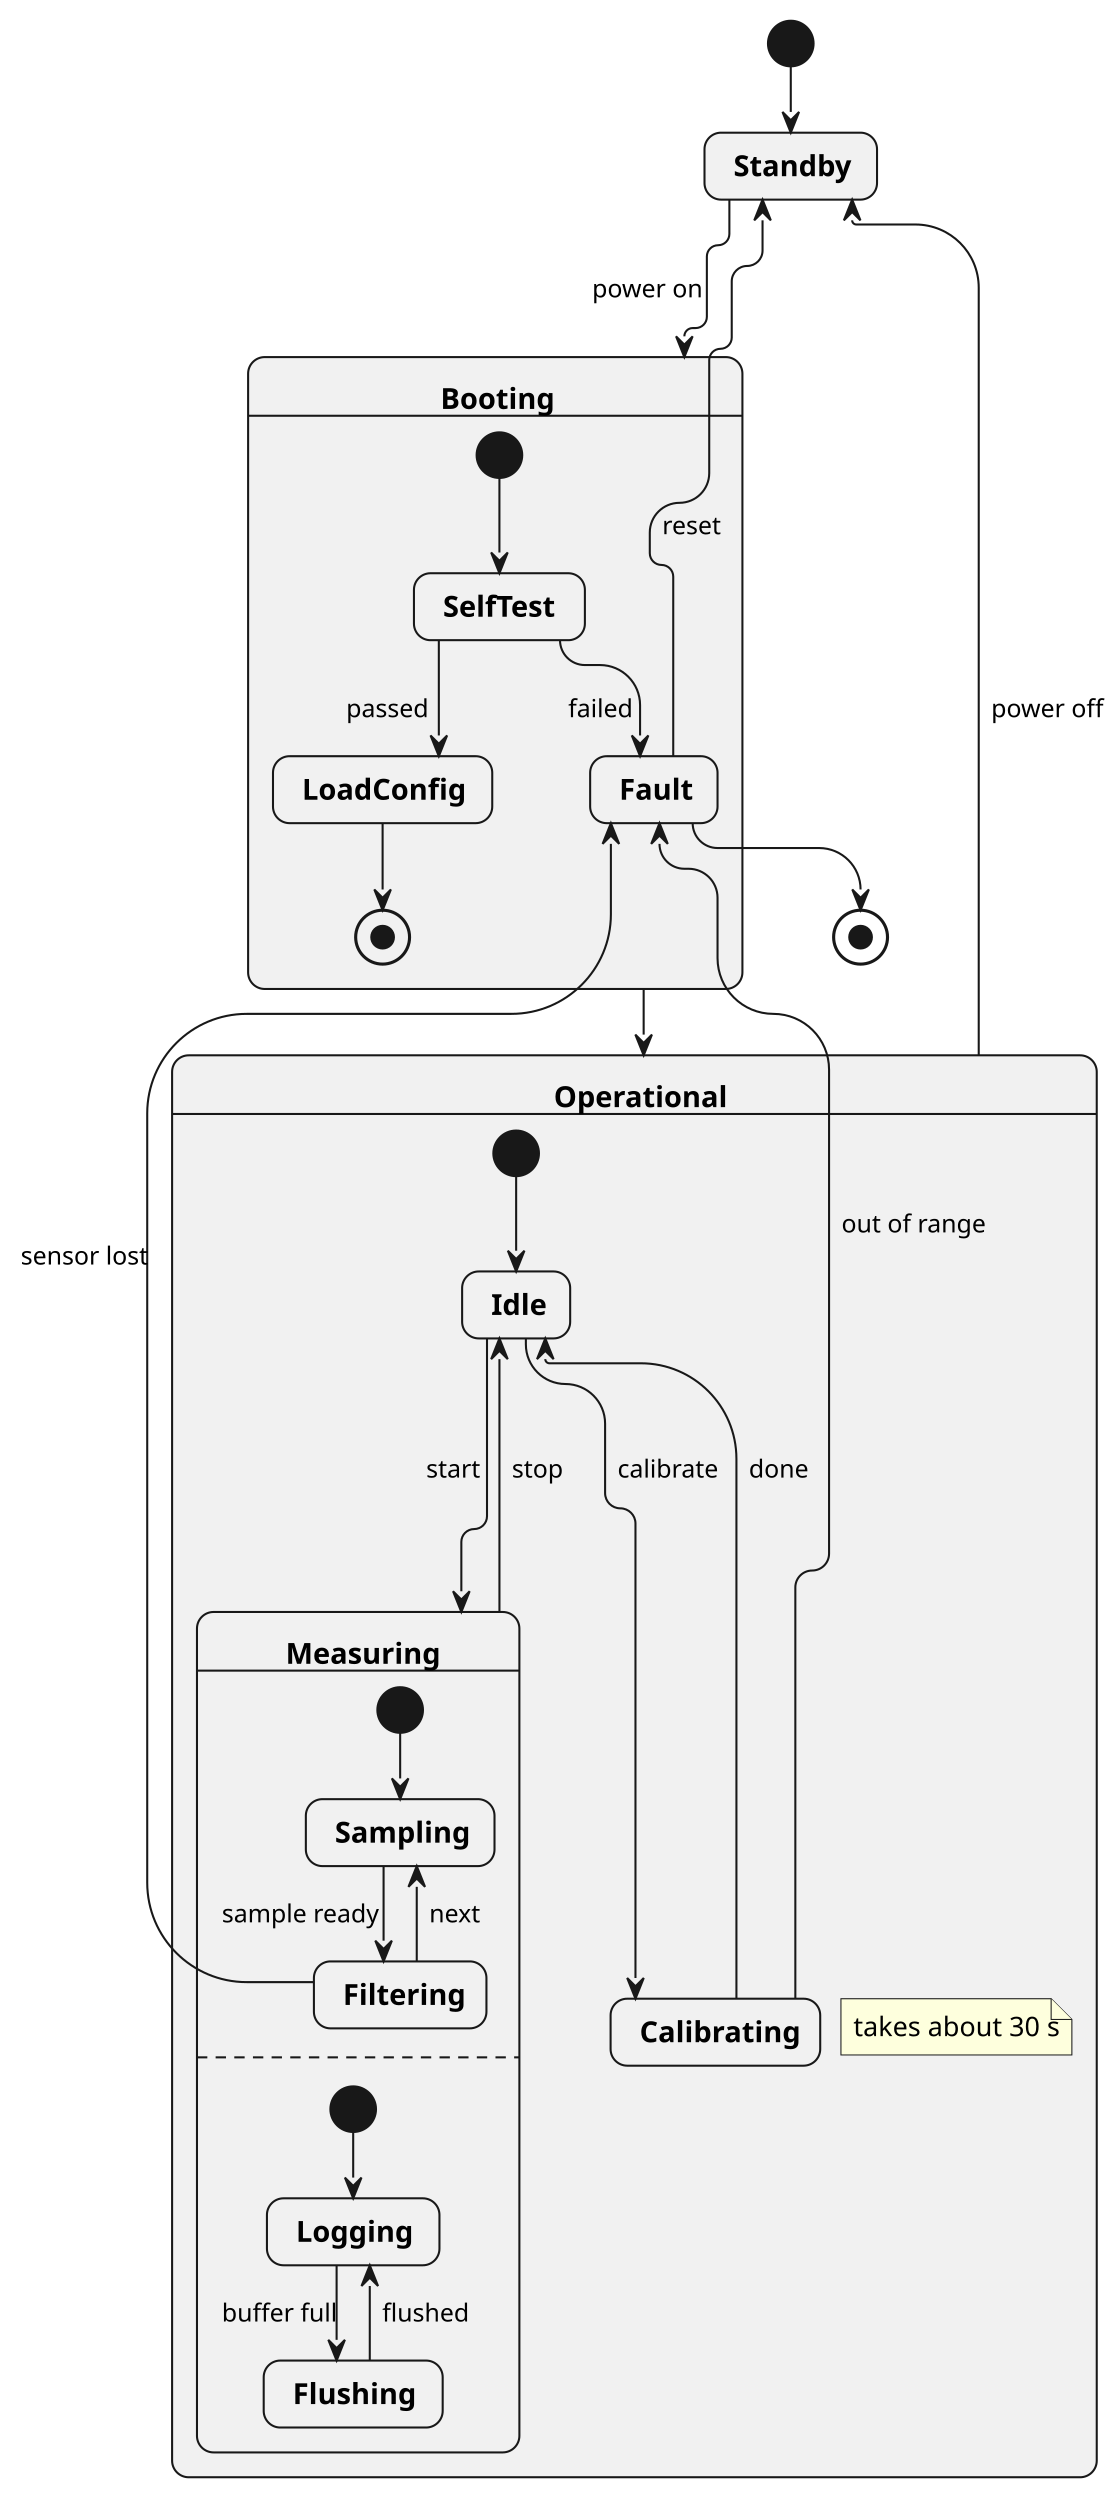
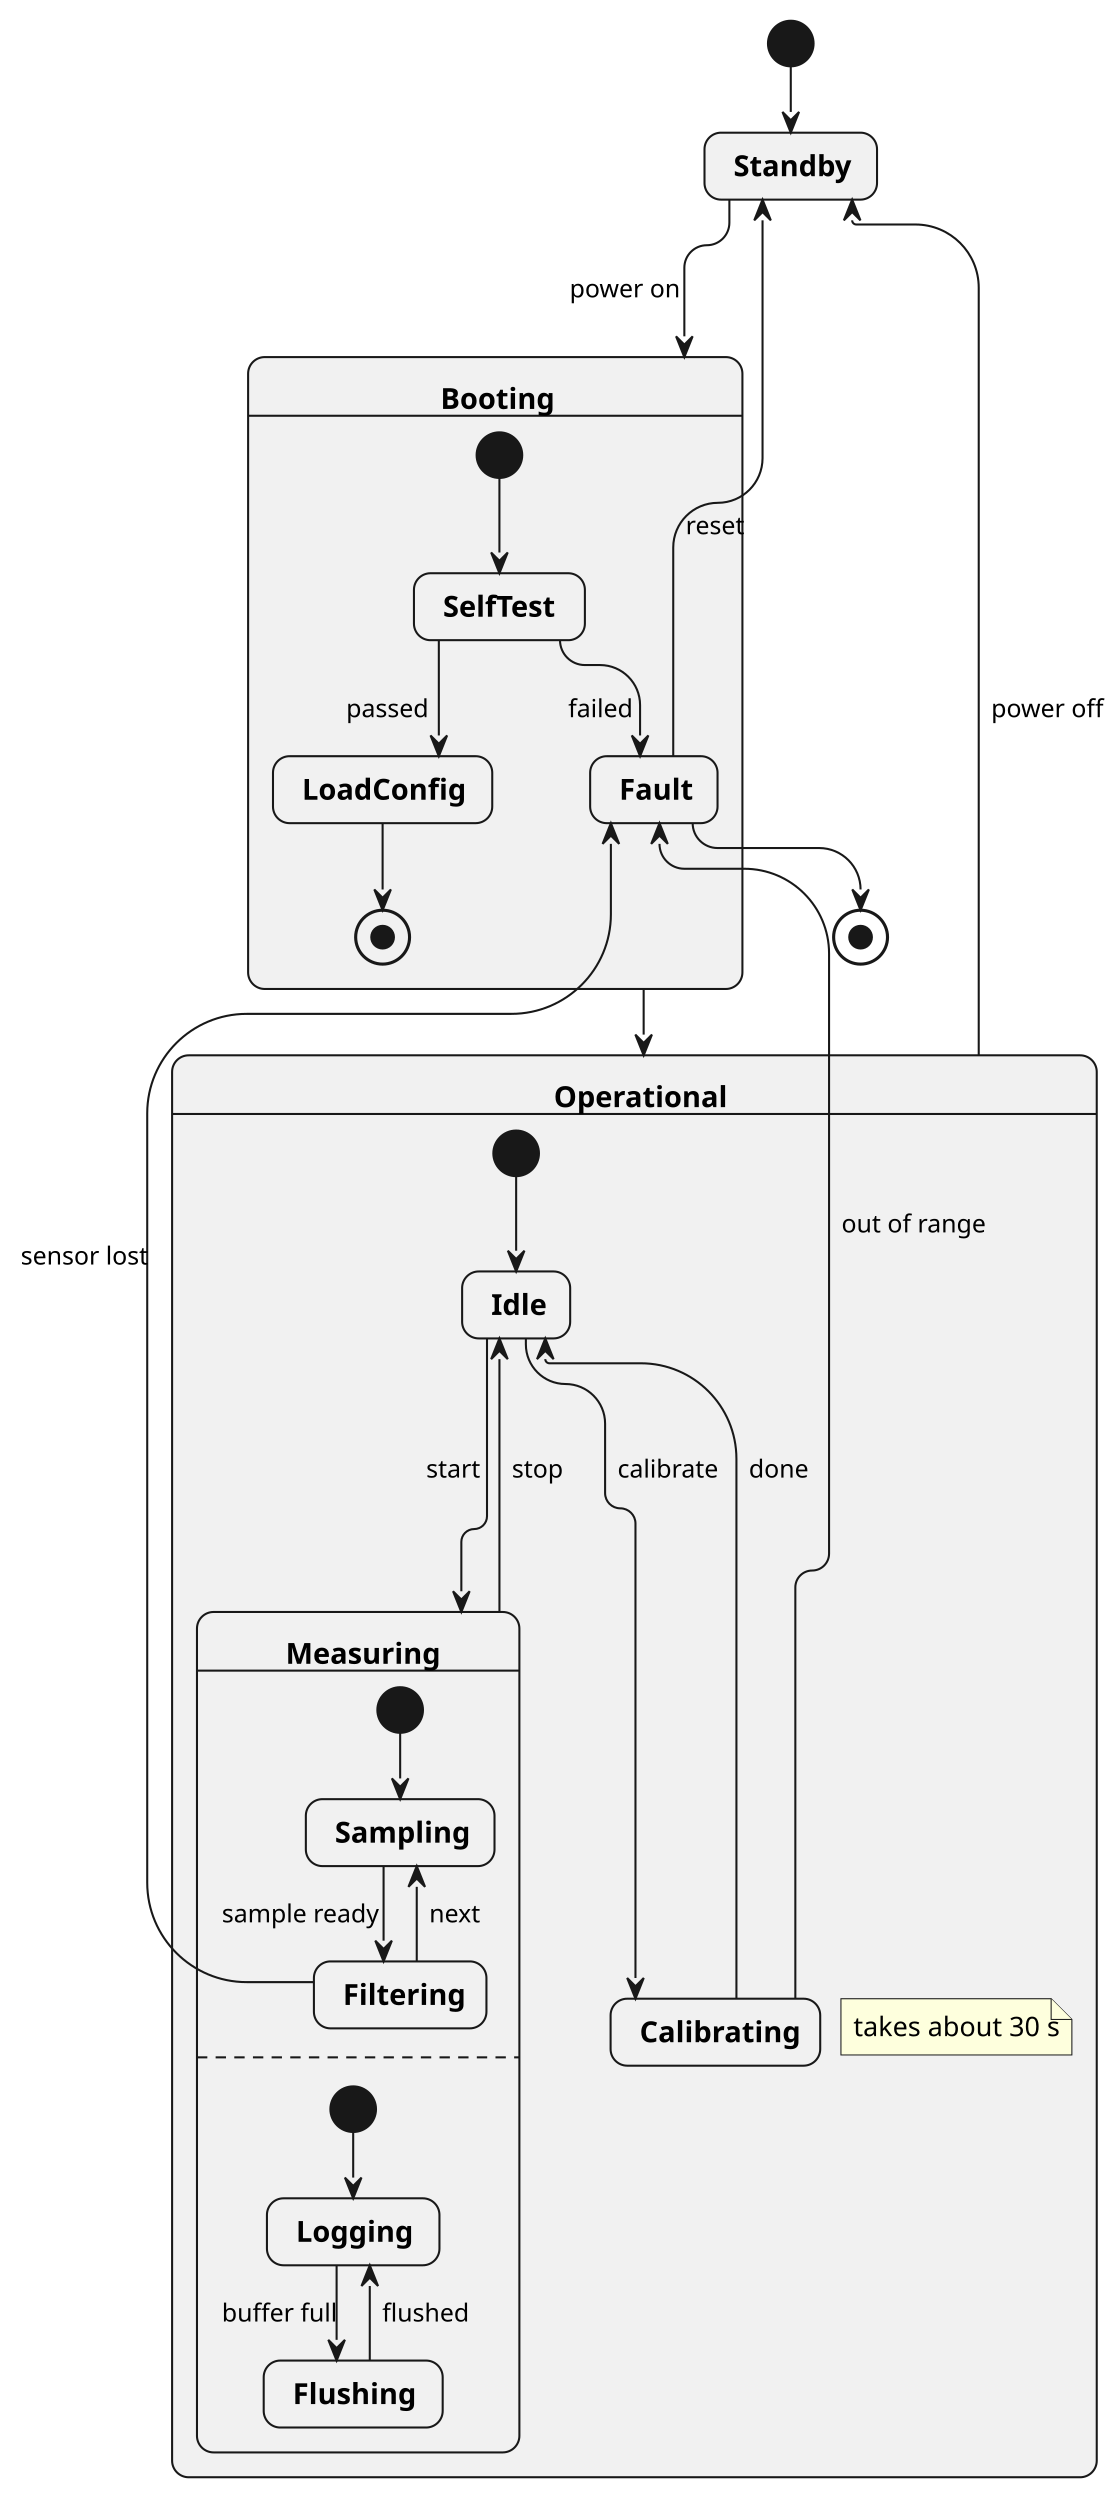
<svg xmlns="http://www.w3.org/2000/svg" width="540" height="1206" viewBox="0 0 540 1206">
  <g transform="translate(83.02,10)">
    <g>
      <ellipse cx="298.45" cy="11" rx="11" ry="11" fill="#181818" stroke="#181818" stroke-width="1" />
      <rect x="256.83" y="54" width="83.23" height="32.3" rx="8" ry="8" fill="#F1F1F1" stroke="#181818" stroke-width="1" />
      <rect x="36.67" y="162.26" width="238.45" height="304.82" rx="8" ry="8" fill="#F1F1F1" stroke="#181818" stroke-width="1" />
      <line x1="36.67" y1="190.56" x2="275.12" y2="190.56" fill="none" stroke="#181818" stroke-width="1" />
      <ellipse cx="157.9" cy="209.56" rx="11" ry="11" fill="#181818" stroke="#181818" stroke-width="1" />
      <rect x="116.67" y="266.53" width="82.46" height="32.3" rx="8" ry="8" fill="#F1F1F1" stroke="#181818" stroke-width="1" />
      <rect x="48.67" y="354.79" width="105.77" height="32.3" rx="8" ry="8" fill="#F1F1F1" stroke="#181818" stroke-width="1" />
      <rect x="201.67" y="354.79" width="61.45" height="32.3" rx="8" ry="8" fill="#F1F1F1" stroke="#181818" stroke-width="1" />
      <ellipse cx="101.55" cy="442.09" rx="13" ry="13" fill="none" stroke="#181818" stroke-width="1.5" />
      <ellipse cx="101.55" cy="442.09" rx="5.46" ry="5.46" fill="#181818" stroke="#181818" stroke-width="1" />
      <rect x="0" y="499.09" width="446.05" height="685.94" rx="8" ry="8" fill="#F1F1F1" stroke="#181818" stroke-width="1" />
      <line x1="0" y1="527.38" x2="446.05" y2="527.38" fill="none" stroke="#181818" stroke-width="1" />
      <ellipse cx="165.97" cy="546.38" rx="11" ry="11" fill="#181818" stroke="#181818" stroke-width="1" />
      <rect x="139.91" y="603.35" width="52.12" height="32.3" rx="8" ry="8" fill="#F1F1F1" stroke="#181818" stroke-width="1" />
      <rect x="12" y="767.62" width="155.53" height="405.42" rx="8" ry="8" fill="#F1F1F1" stroke="#181818" stroke-width="1" />
      <line x1="12" y1="795.91" x2="167.53" y2="795.91" fill="none" stroke="#181818" stroke-width="1" />
      <line x1="12" y1="982.47" x2="167.53" y2="982.47" fill="none" stroke="#181818" stroke-width="1" stroke-dasharray="5,4" />
      <ellipse cx="110.02" cy="814.91" rx="11" ry="11" fill="#181818" stroke="#181818" stroke-width="1" />
      <rect x="64.52" y="857.91" width="91.01" height="32.3" rx="8" ry="8" fill="#F1F1F1" stroke="#181818" stroke-width="1" />
      <rect x="68.41" y="936.18" width="83.23" height="32.3" rx="8" ry="8" fill="#F1F1F1" stroke="#181818" stroke-width="1" />
      <ellipse cx="87.36" cy="1007.47" rx="11" ry="11" fill="#181818" stroke="#181818" stroke-width="1" />
      <rect x="45.75" y="1050.47" width="83.22" height="32.3" rx="8" ry="8" fill="#F1F1F1" stroke="#181818" stroke-width="1" />
      <rect x="44.19" y="1128.74" width="86.34" height="32.3" rx="8" ry="8" fill="#F1F1F1" stroke="#181818" stroke-width="1" />
      <rect x="211.53" y="954.18" width="101.12" height="32.3" rx="8" ry="8" fill="#F1F1F1" stroke="#181818" stroke-width="1" />
      <ellipse cx="332.12" cy="442.09" rx="13" ry="13" fill="none" stroke="#181818" stroke-width="1.5" />
      <ellipse cx="332.12" cy="442.09" rx="5.46" ry="5.46" fill="#181818" stroke="#181818" stroke-width="1" />
      <polyline points="298.45,22 298.45,44" fill="none" stroke="#181818" stroke-width="1" />
-       <path d="M268.83,86.3 L268.83,102.87 C268.83,105.86 266.4,108.3 263.4,108.3 L263.4,108.3 C260.4,108.3 257.97,110.73 257.97,113.73 L257.97,142.83 C257.97,145.83 255.54,148.26 252.54,148.26 L251.11,148.26 C248.9,148.26 247.11,150.05 247.11,152.26 L247.11,152.26" fill="none" stroke="#181818" stroke-width="1" />
+       <path d="M268.83,86.3 L268.83,97.44 C268.83,103.43 263.97,108.3 257.97,108.3 L257.97,108.3 C251.97,108.3 247.11,113.16 247.11,119.16 L247.11,152.26" fill="none" stroke="#181818" stroke-width="1" />
      <polyline points="227.48,467.09 227.48,489.09" fill="none" stroke="#181818" stroke-width="1" />
      <path d="M389.12,499.09 L389.12,128.82 C389.12,111.96 375.45,98.3 358.59,98.3 L330.06,98.3 C328.96,98.3 328.06,97.4 328.06,96.3 L328.06,96.3" fill="none" stroke="#181818" stroke-width="1" />
      <path d="M68.41,946.18 L36,946.18 C9.49,946.18 -12,924.69 -12,898.18 L-12,527.09 C-12,500.58 9.49,479.09 36,479.09 L163.67,479.09 C190.18,479.09 211.67,457.6 211.67,431.09 L211.67,397.09" fill="none" stroke="#181818" stroke-width="1" />
-       <path d="M300.65,954.18 L300.65,755.75 C300.65,751.26 304.29,747.62 308.79,747.62 L308.79,747.62 C313.28,747.62 316.92,743.97 316.92,739.48 L316.92,505.99 C316.92,491.13 304.88,479.09 290.02,479.09 L290.02,479.09 C275.16,479.09 263.12,467.04 263.12,452.19 L263.12,423.09 C263.12,415.36 256.85,409.09 249.12,409.09 L247.12,409.09 C240.49,409.09 235.12,403.72 235.12,397.09 L235.12,397.09" fill="none" stroke="#181818" stroke-width="1" />
-       <path d="M241.75,354.79 L241.75,268.18 C241.75,265.06 239.22,262.53 236.1,262.53 L236.1,262.53 C232.97,262.53 230.44,260 230.44,256.87 L230.44,246.89 C230.44,238.98 236.86,232.56 244.78,232.56 L244.78,232.56 C252.69,232.56 259.11,226.14 259.11,218.23 L259.11,163.69 C259.11,160.7 261.54,158.26 264.54,158.26 L264.54,158.26 C267.54,158.26 269.97,155.83 269.97,152.83 L269.97,125.73 C269.97,121.62 273.3,118.3 277.4,118.3 L277.4,118.3 C281.51,118.3 284.83,114.97 284.83,110.87 L284.83,96.3" fill="none" stroke="#181818" stroke-width="1" />
+       <path d="M300.65,954.18 L300.65,755.75 C300.65,751.26 304.29,747.62 308.79,747.62 L308.79,747.62 C313.28,747.62 316.92,743.97 316.92,739.48 L316.92,449.99 C316.92,427.4 298.61,409.09 276.02,409.09 L247.12,409.09 C240.49,409.09 235.12,403.72 235.12,397.09 L235.12,397.09" fill="none" stroke="#181818" stroke-width="1" />
+       <path d="M241.75,354.79 L241.75,254.1 C241.75,242.2 251.39,232.56 263.29,232.56 L263.29,232.56 C275.19,232.56 284.83,222.92 284.83,211.02 L284.83,96.3" fill="none" stroke="#181818" stroke-width="1" />
      <path d="M251.12,387.09 L251.12,387.09 C251.12,393.72 256.49,399.09 263.12,399.09 L312.12,399.09 C323.16,399.09 332.12,408.04 332.12,419.09 L332.12,419.09" fill="none" stroke="#181818" stroke-width="1" />
      <polyline points="157.9,220.56 157.9,256.53" fill="none" stroke="#181818" stroke-width="1" />
      <polyline points="128.67,298.82 128.67,344.79" fill="none" stroke="#181818" stroke-width="1" />
      <path d="M187.13,298.82 L187.13,298.82 C187.13,305.45 192.5,310.82 199.13,310.82 L206.44,310.82 C217.1,310.82 225.75,319.47 225.75,330.14 L225.75,344.79" fill="none" stroke="#181818" stroke-width="1" />
      <polyline points="101.55,387.09 101.55,419.09" fill="none" stroke="#181818" stroke-width="1" />
      <polyline points="165.97,557.38 165.97,593.35" fill="none" stroke="#181818" stroke-width="1" />
      <path d="M151.91,635.65 L151.91,721.43 C151.91,724.84 149.14,727.62 145.72,727.62 L145.72,727.62 C142.3,727.62 139.53,730.39 139.53,733.81 L139.53,757.62" fill="none" stroke="#181818" stroke-width="1" />
      <polyline points="157.91,767.62 157.91,645.65" fill="none" stroke="#181818" stroke-width="1" />
      <path d="M170.66,635.65 L170.66,638.54 C170.66,649.09 179.22,657.65 189.77,657.65 L189.77,657.65 C200.33,657.65 208.88,666.2 208.88,676.76 L208.88,710.29 C208.88,714.34 212.16,717.62 216.21,717.62 L216.21,717.62 C220.25,717.62 223.53,720.89 223.53,724.94 L223.53,944.18" fill="none" stroke="#181818" stroke-width="1" />
      <path d="M272.23,954.18 L272.23,693.75 C272.23,668.29 251.59,647.65 226.13,647.65 L182.03,647.65 C180.93,647.65 180.03,646.75 180.03,645.65 L180.03,645.65" fill="none" stroke="#181818" stroke-width="1" />
      <polyline points="110.02,825.91 110.02,847.91" fill="none" stroke="#181818" stroke-width="1" />
      <polyline points="102.02,890.21 102.02,926.18" fill="none" stroke="#181818" stroke-width="1" />
      <polyline points="118.02,936.18 118.02,900.21" fill="none" stroke="#181818" stroke-width="1" />
      <polyline points="87.36,1018.47 87.36,1040.47" fill="none" stroke="#181818" stroke-width="1" />
      <polyline points="79.36,1082.77 79.36,1118.74" fill="none" stroke="#181818" stroke-width="1" />
      <polyline points="95.36,1128.74 95.36,1092.77" fill="none" stroke="#181818" stroke-width="1" />
    </g>
    <g>
      <path d="M322.65,954.18 L322.65,981.31 L434.05,981.31 L434.05,964.18 L424.05,954.18 Z" fill="#FEFFDD" stroke="#181818" stroke-width="0.5" />
      <path d="M424.05,954.18 L424.05,964.18 L434.05,964.18" fill="#FEFFDD" stroke="#181818" stroke-width="0.5" />
      <text font-family="sans-serif" xml:space="preserve">
        <tspan x="270.83" y="74.99" font-size="14" fill="#000000" font-weight="bold" textLength="55.23" lengthAdjust="spacing">Standby</tspan>
      </text>
      <text font-family="sans-serif" xml:space="preserve">
        <tspan x="129.45" y="187.26" font-size="14" fill="#000000" font-weight="bold" textLength="52.88" lengthAdjust="spacing">Booting</tspan>
      </text>
      <text font-family="sans-serif" xml:space="preserve">
        <tspan x="130.67" y="287.52" font-size="14" fill="#000000" font-weight="bold" textLength="54.46" lengthAdjust="spacing">SelfTest</tspan>
      </text>
      <text font-family="sans-serif" xml:space="preserve">
        <tspan x="62.67" y="375.78" font-size="14" fill="#000000" font-weight="bold" textLength="77.77" lengthAdjust="spacing">LoadConfig</tspan>
      </text>
      <text font-family="sans-serif" xml:space="preserve">
        <tspan x="215.67" y="375.78" font-size="14" fill="#000000" font-weight="bold" textLength="33.45" lengthAdjust="spacing">Fault</tspan>
      </text>
      <text font-family="sans-serif" xml:space="preserve">
        <tspan x="83.98" y="335.96" font-size="12" fill="#000000" textLength="38.69" lengthAdjust="spacing">passed</tspan>
      </text>
      <text font-family="sans-serif" xml:space="preserve">
        <tspan x="191.07" y="335.96" font-size="12" fill="#000000" textLength="28.68" lengthAdjust="spacing">failed</tspan>
      </text>
      <text font-family="sans-serif" xml:space="preserve">
        <tspan x="184.12" y="524.08" font-size="14" fill="#000000" font-weight="bold" textLength="77.8" lengthAdjust="spacing">Operational</tspan>
      </text>
      <text font-family="sans-serif" xml:space="preserve">
        <tspan x="153.91" y="624.34" font-size="14" fill="#000000" font-weight="bold" textLength="24.12" lengthAdjust="spacing">Idle</tspan>
      </text>
      <text font-family="sans-serif" xml:space="preserve">
        <tspan x="54.76" y="792.61" font-size="14" fill="#000000" font-weight="bold" textLength="70.01" lengthAdjust="spacing">Measuring</tspan>
      </text>
      <text font-family="sans-serif" xml:space="preserve">
        <tspan x="78.52" y="878.9" font-size="14" fill="#000000" font-weight="bold" textLength="63.01" lengthAdjust="spacing">Sampling</tspan>
      </text>
      <text font-family="sans-serif" xml:space="preserve">
        <tspan x="82.41" y="957.17" font-size="14" fill="#000000" font-weight="bold" textLength="55.23" lengthAdjust="spacing">Filtering</tspan>
      </text>
      <text font-family="sans-serif" xml:space="preserve">
        <tspan x="24" y="917.34" font-size="12" fill="#000000" textLength="72.02" lengthAdjust="spacing">sample ready</tspan>
      </text>
      <text font-family="sans-serif" xml:space="preserve">
        <tspan x="124.02" y="917.34" font-size="12" fill="#000000" textLength="22.68" lengthAdjust="spacing">next</tspan>
      </text>
      <text font-family="sans-serif" xml:space="preserve">
        <tspan x="59.75" y="1071.46" font-size="14" fill="#000000" font-weight="bold" textLength="55.22" lengthAdjust="spacing">Logging</tspan>
      </text>
      <text font-family="sans-serif" xml:space="preserve">
        <tspan x="58.19" y="1149.73" font-size="14" fill="#000000" font-weight="bold" textLength="58.34" lengthAdjust="spacing">Flushing</tspan>
      </text>
      <text font-family="sans-serif" xml:space="preserve">
        <tspan x="24" y="1109.9" font-size="12" fill="#000000" textLength="49.36" lengthAdjust="spacing">buffer full</tspan>
      </text>
      <text font-family="sans-serif" xml:space="preserve">
        <tspan x="101.36" y="1109.9" font-size="12" fill="#000000" textLength="38.69" lengthAdjust="spacing">flushed</tspan>
      </text>
      <text font-family="sans-serif" xml:space="preserve">
        <tspan x="225.53" y="975.17" font-size="14" fill="#000000" font-weight="bold" textLength="73.12" lengthAdjust="spacing">Calibrating</tspan>
      </text>
      <text font-family="sans-serif" xml:space="preserve">
        <tspan x="122.57" y="702.78" font-size="12" fill="#000000" textLength="23.34" lengthAdjust="spacing">start</tspan>
      </text>
      <text font-family="sans-serif" xml:space="preserve">
        <tspan x="163.91" y="702.78" font-size="12" fill="#000000" textLength="22.68" lengthAdjust="spacing">stop</tspan>
      </text>
      <text font-family="sans-serif" xml:space="preserve">
        <tspan x="214.88" y="702.78" font-size="12" fill="#000000" textLength="45.35" lengthAdjust="spacing">calibrate</tspan>
      </text>
      <text font-family="sans-serif" xml:space="preserve">
        <tspan x="278.23" y="702.78" font-size="12" fill="#000000" textLength="26.69" lengthAdjust="spacing">done</tspan>
      </text>
      <text font-family="sans-serif" xml:space="preserve">
        <tspan x="328.65" y="972.24" font-size="13" fill="#000000" textLength="95.39" lengthAdjust="spacing">takes about 30 s</tspan>
      </text>
      <text font-family="sans-serif" xml:space="preserve">
-         <tspan x="202.62" y="133.43" font-size="12" fill="#000000" textLength="49.36" lengthAdjust="spacing">power on</tspan>
+         <tspan x="191.76" y="133.43" font-size="12" fill="#000000" textLength="49.36" lengthAdjust="spacing">power on</tspan>
      </text>
      <text font-family="sans-serif" xml:space="preserve">
        <tspan x="395.12" y="335.96" font-size="12" fill="#000000" textLength="49.36" lengthAdjust="spacing">power off</tspan>
      </text>
      <text font-family="sans-serif" xml:space="preserve">
        <tspan x="-73.02" y="600.01" font-size="12" fill="#000000" textLength="58.02" lengthAdjust="spacing">sensor lost</tspan>
      </text>
      <text font-family="sans-serif" xml:space="preserve">
        <tspan x="322.92" y="584.52" font-size="12" fill="#000000" textLength="64.04" lengthAdjust="spacing">out of range</tspan>
      </text>
      <text font-family="sans-serif" xml:space="preserve">
-         <tspan x="236.44" y="247.7" font-size="12" fill="#000000" textLength="26.68" lengthAdjust="spacing">reset</tspan>
+         <tspan x="247.75" y="247.7" font-size="12" fill="#000000" textLength="26.68" lengthAdjust="spacing">reset</tspan>
      </text>
      <polygon points="294.45,44 298.45,54 302.45,44 298.45,48" fill="#181818" stroke="#181818" stroke-width="1" />
      <polygon points="243.11,152.26 247.11,162.26 251.11,152.26 247.11,156.26" fill="#181818" stroke="#181818" stroke-width="1" />
      <polygon points="223.48,489.09 227.48,499.09 231.48,489.09 227.48,493.09" fill="#181818" stroke="#181818" stroke-width="1" />
      <polygon points="332.06,96.3 328.06,86.3 324.06,96.3 328.06,92.3" fill="#181818" stroke="#181818" stroke-width="1" />
      <polygon points="215.67,397.09 211.67,387.09 207.67,397.09 211.67,393.09" fill="#181818" stroke="#181818" stroke-width="1" />
      <polygon points="239.12,397.09 235.12,387.09 231.12,397.09 235.12,393.09" fill="#181818" stroke="#181818" stroke-width="1" />
      <polygon points="288.83,96.3 284.83,86.3 280.83,96.3 284.83,92.3" fill="#181818" stroke="#181818" stroke-width="1" />
      <polygon points="328.12,419.09 332.12,429.09 336.12,419.09 332.12,423.09" fill="#181818" stroke="#181818" stroke-width="1" />
      <polygon points="153.9,256.53 157.9,266.53 161.9,256.53 157.9,260.53" fill="#181818" stroke="#181818" stroke-width="1" />
      <polygon points="124.67,344.79 128.67,354.79 132.67,344.79 128.67,348.79" fill="#181818" stroke="#181818" stroke-width="1" />
      <polygon points="221.75,344.79 225.75,354.79 229.75,344.79 225.75,348.79" fill="#181818" stroke="#181818" stroke-width="1" />
      <polygon points="97.55,419.09 101.55,429.09 105.55,419.09 101.55,423.09" fill="#181818" stroke="#181818" stroke-width="1" />
      <polygon points="161.97,593.35 165.97,603.35 169.97,593.35 165.97,597.35" fill="#181818" stroke="#181818" stroke-width="1" />
      <polygon points="135.53,757.62 139.53,767.62 143.53,757.62 139.53,761.62" fill="#181818" stroke="#181818" stroke-width="1" />
      <polygon points="161.91,645.65 157.91,635.65 153.91,645.65 157.91,641.65" fill="#181818" stroke="#181818" stroke-width="1" />
      <polygon points="219.53,944.18 223.53,954.18 227.53,944.18 223.53,948.18" fill="#181818" stroke="#181818" stroke-width="1" />
      <polygon points="184.03,645.65 180.03,635.65 176.03,645.65 180.03,641.65" fill="#181818" stroke="#181818" stroke-width="1" />
      <polygon points="106.02,847.91 110.02,857.91 114.02,847.91 110.02,851.91" fill="#181818" stroke="#181818" stroke-width="1" />
      <polygon points="98.02,926.18 102.02,936.18 106.02,926.18 102.02,930.18" fill="#181818" stroke="#181818" stroke-width="1" />
      <polygon points="122.02,900.21 118.02,890.21 114.02,900.21 118.02,896.21" fill="#181818" stroke="#181818" stroke-width="1" />
      <polygon points="83.36,1040.47 87.36,1050.47 91.36,1040.47 87.36,1044.47" fill="#181818" stroke="#181818" stroke-width="1" />
      <polygon points="75.36,1118.74 79.36,1128.74 83.36,1118.74 79.36,1122.74" fill="#181818" stroke="#181818" stroke-width="1" />
      <polygon points="99.36,1092.77 95.36,1082.77 91.36,1092.77 95.36,1088.77" fill="#181818" stroke="#181818" stroke-width="1" />
    </g>
  </g>
</svg>
